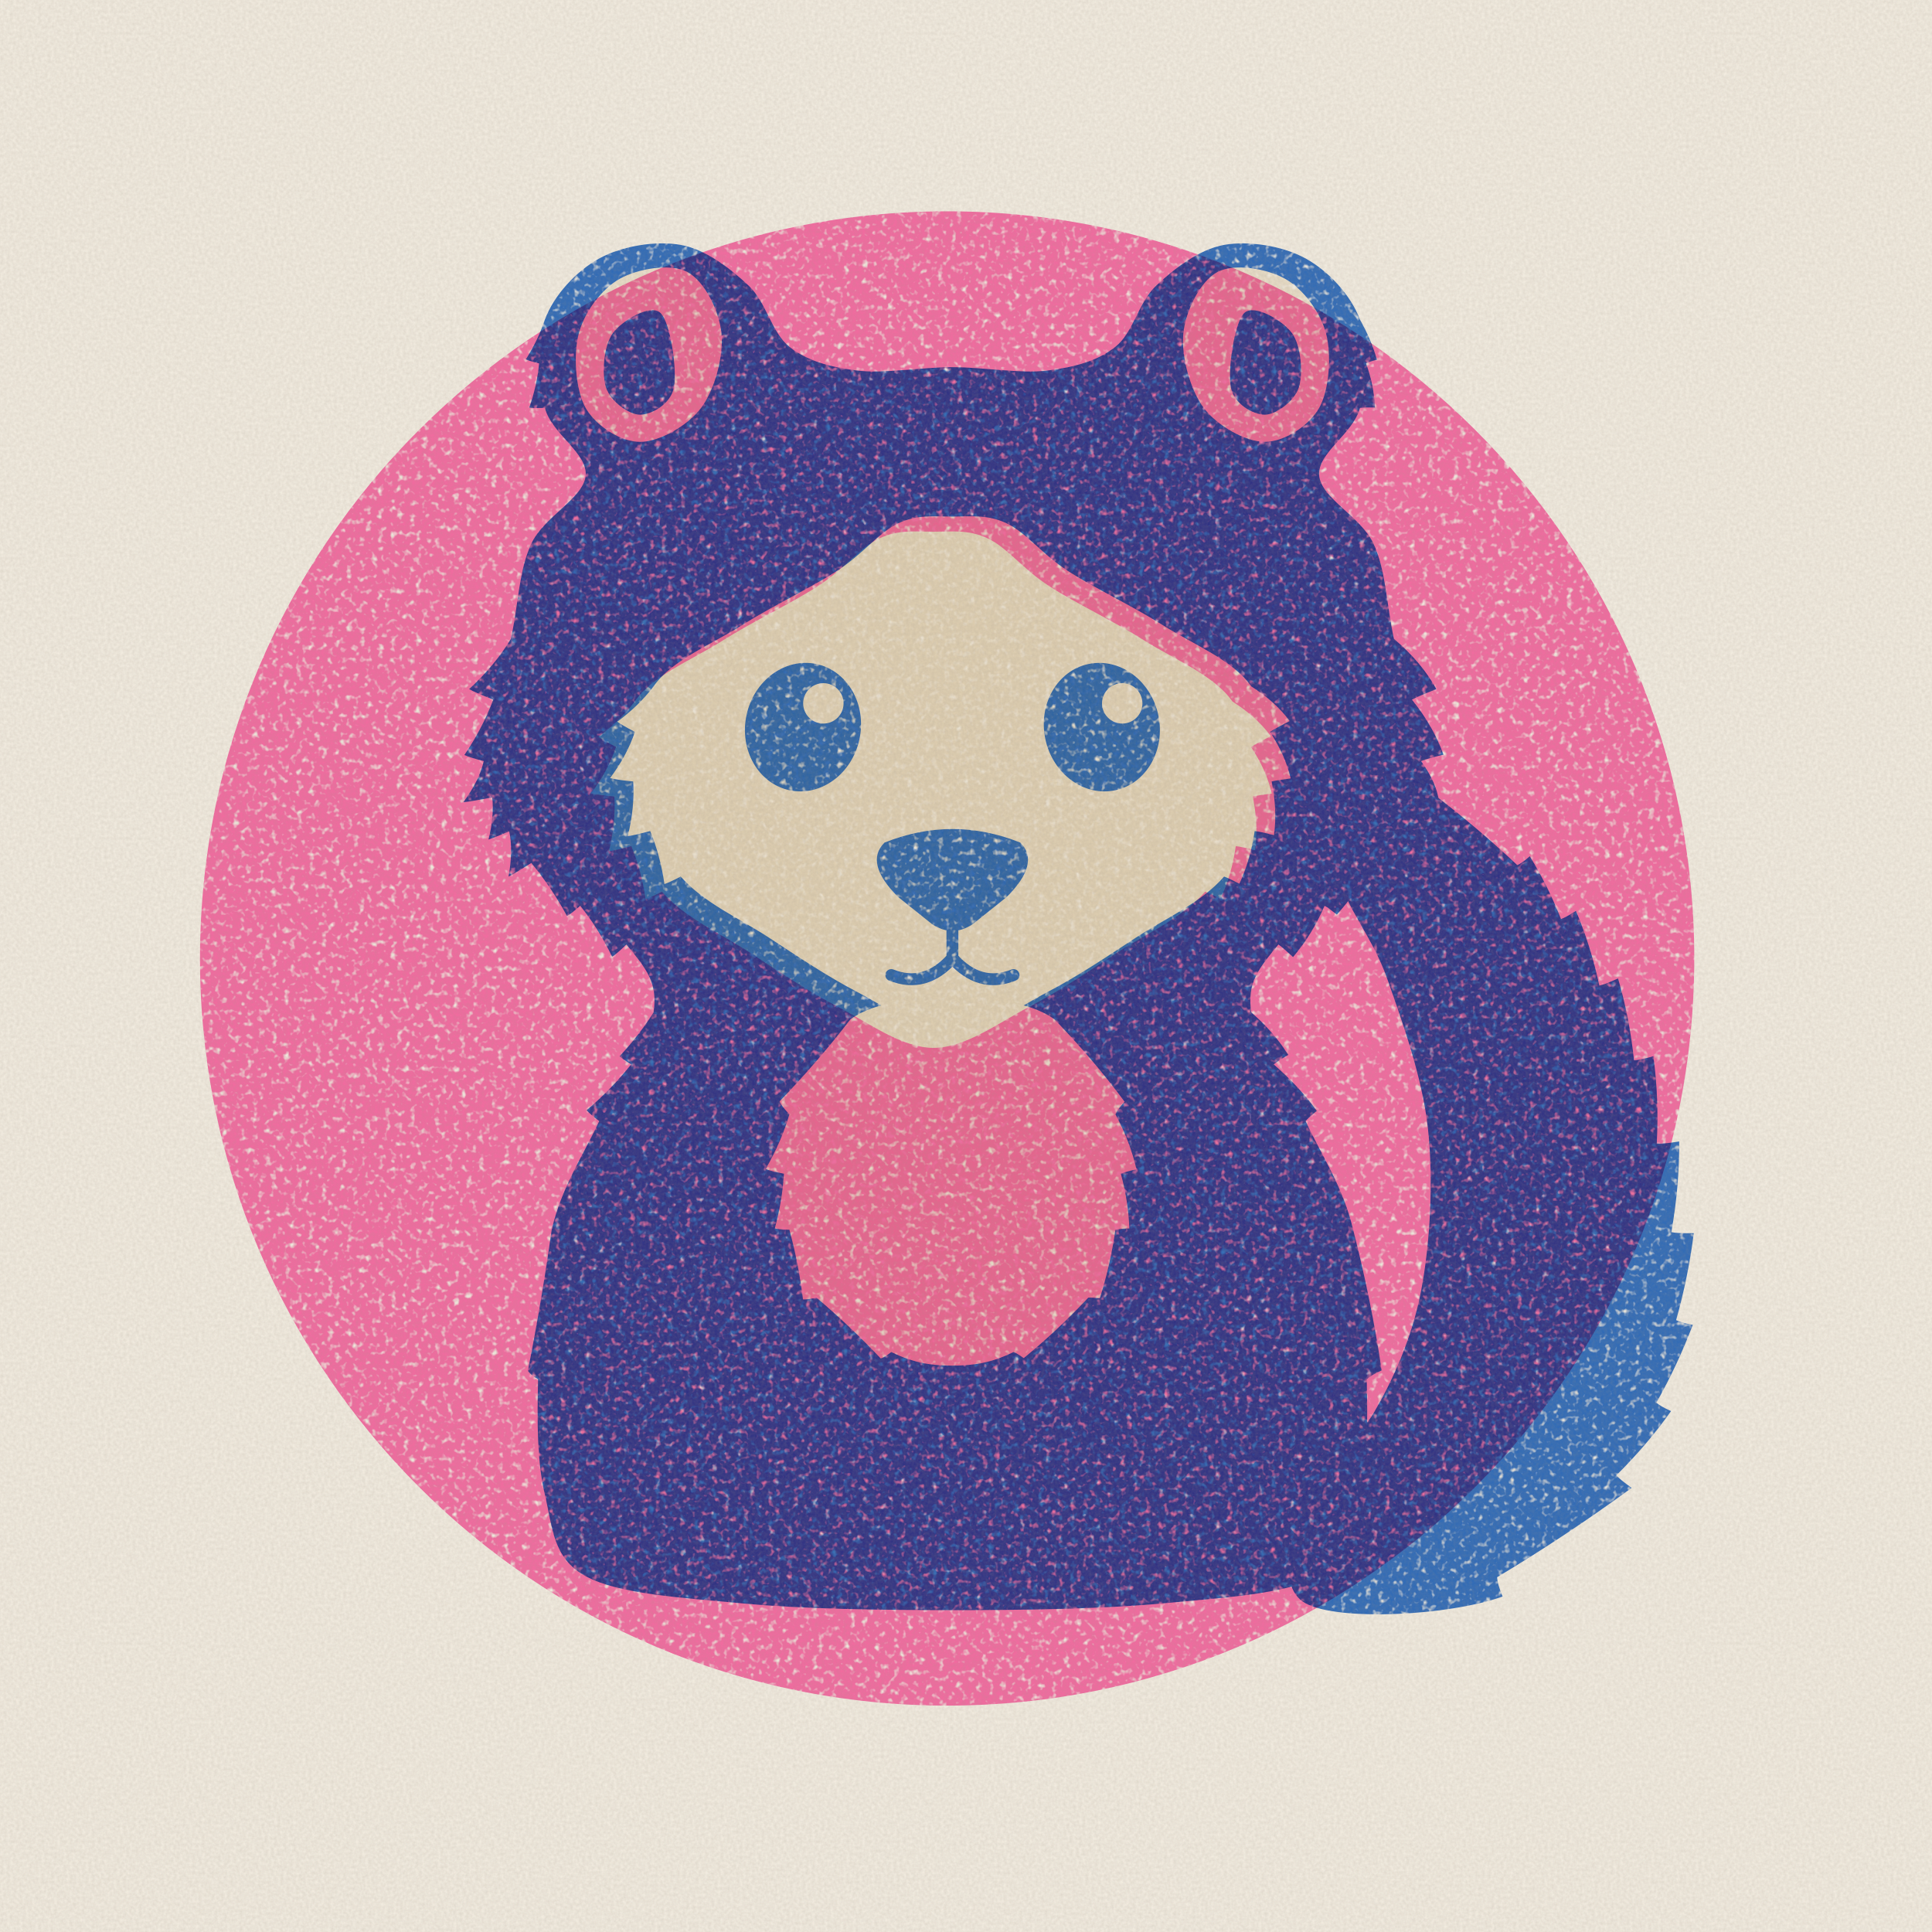
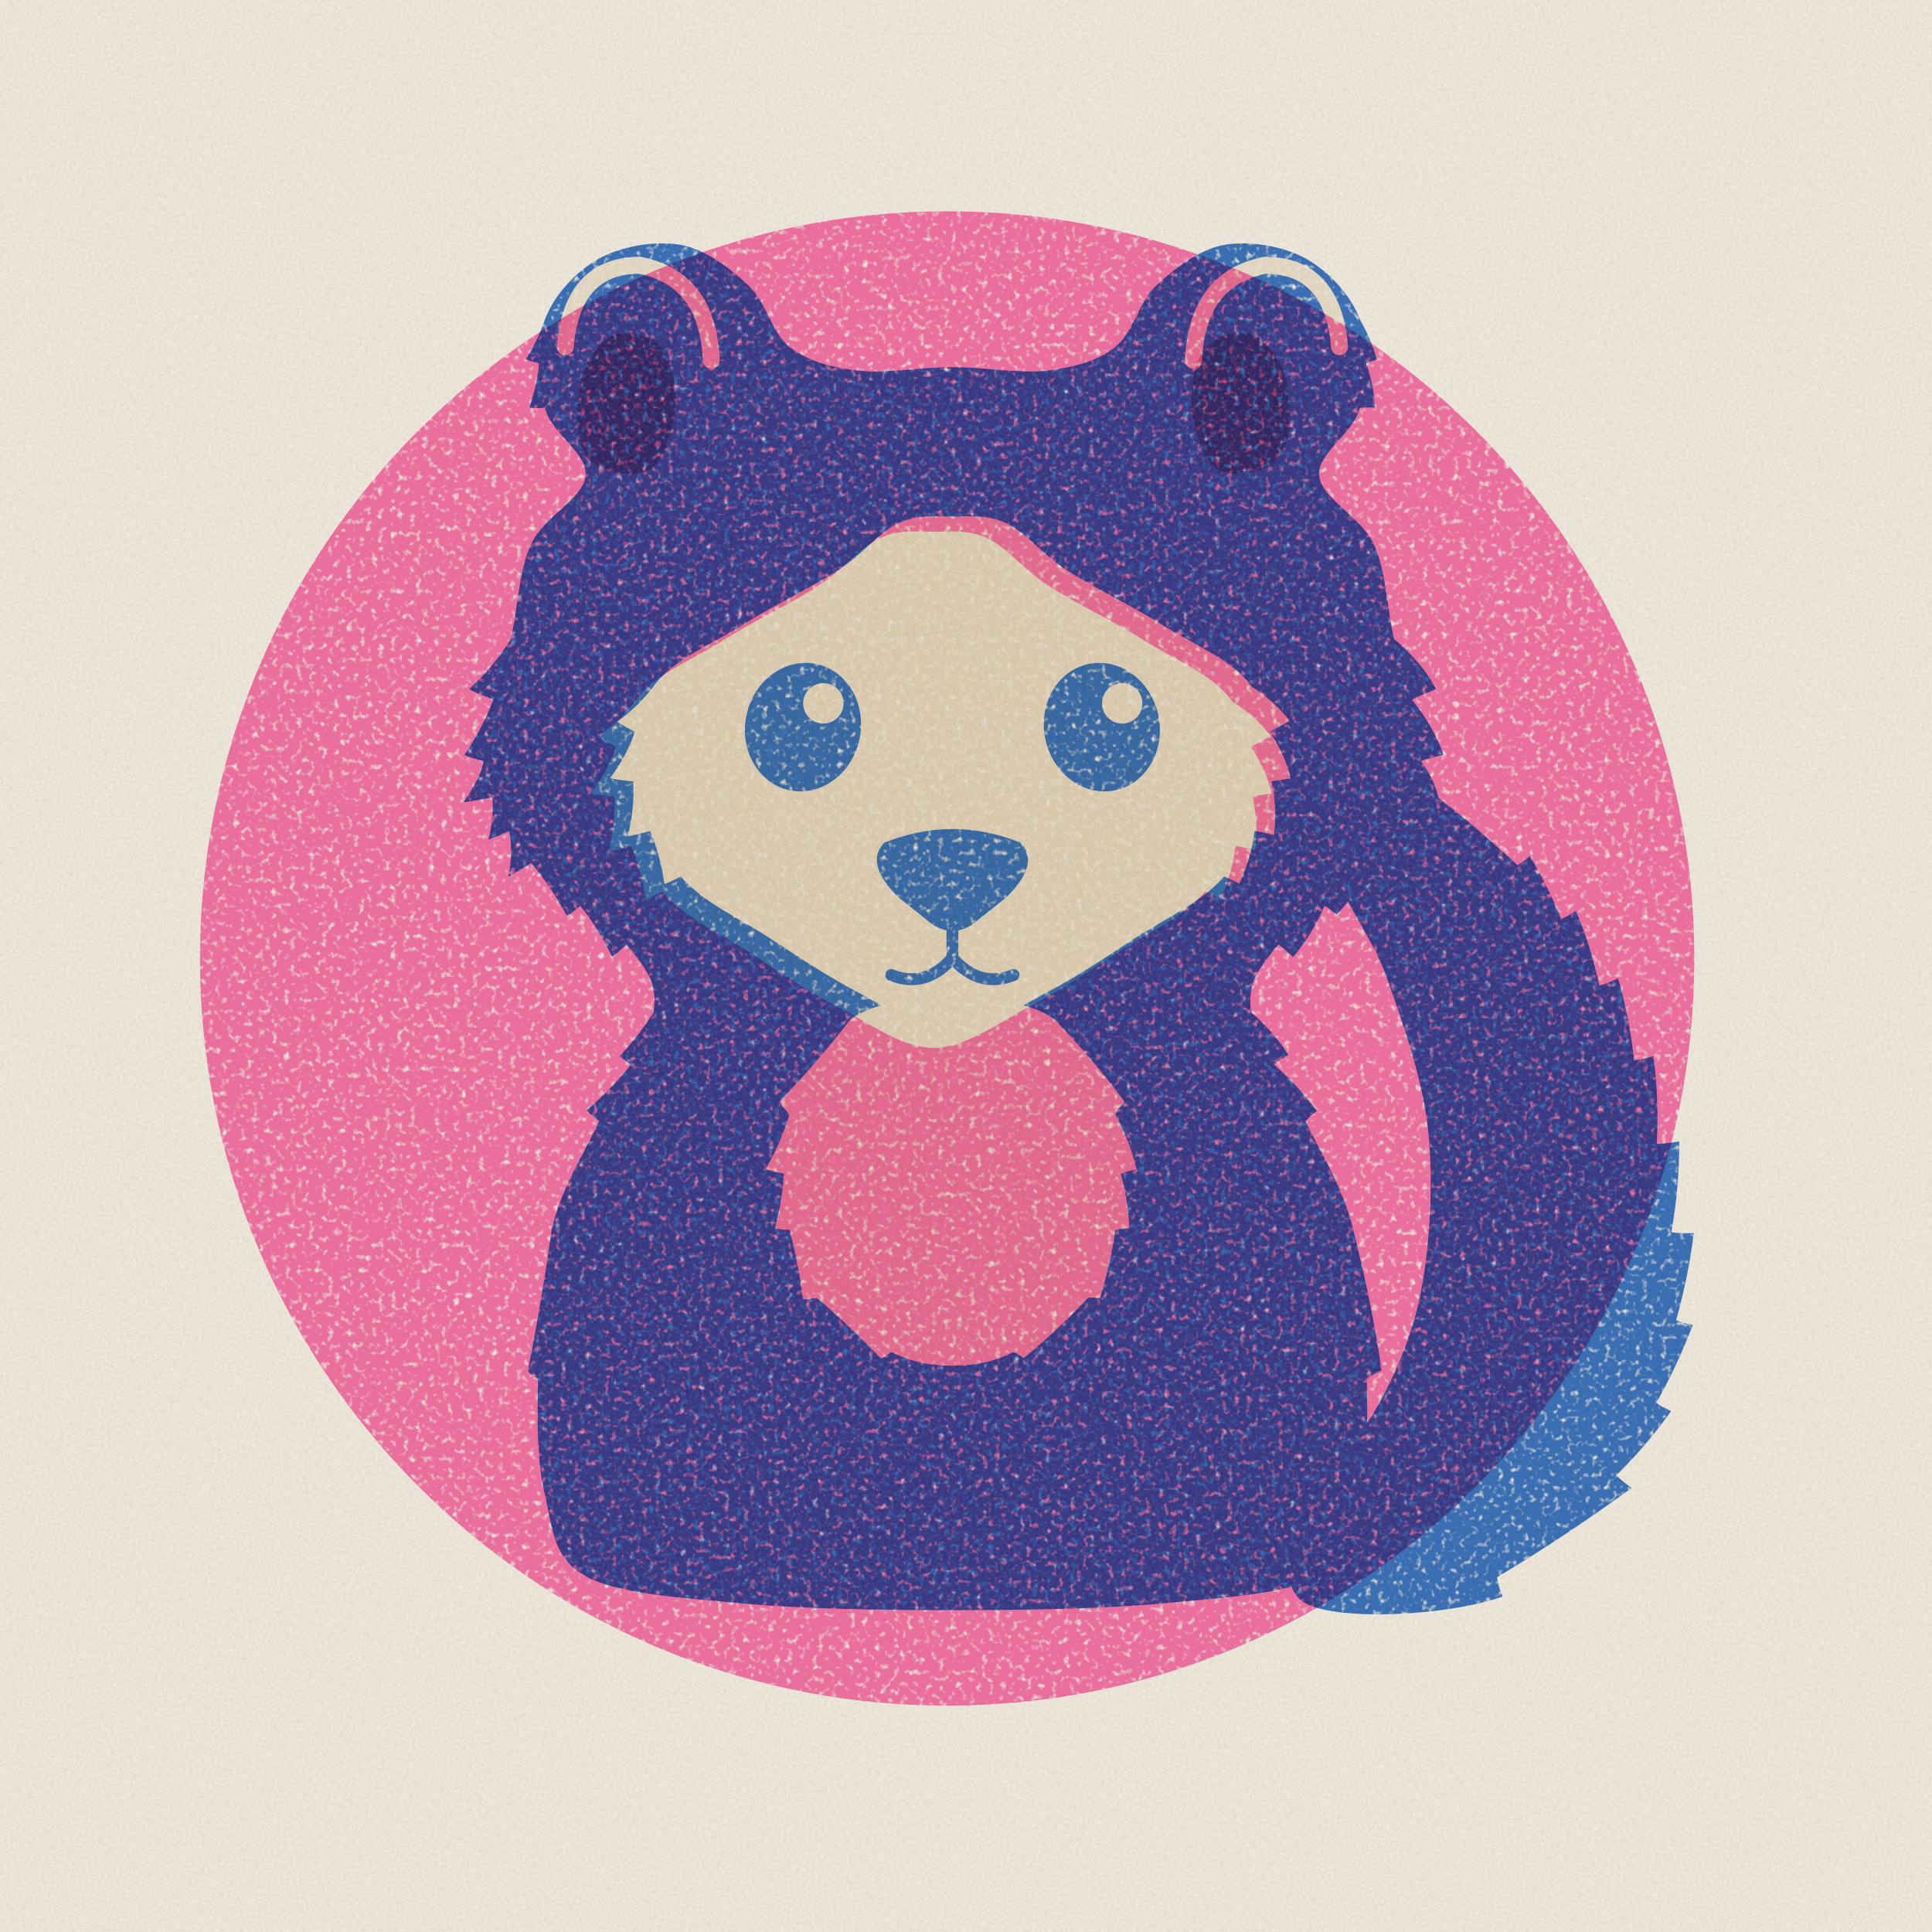
<svg xmlns="http://www.w3.org/2000/svg" viewBox="0 0 512 512">
  <defs>
    <filter id="g5" x="0" y="0" width="100%" height="100%">
      <feTurbulence type="fractalNoise" baseFrequency="0.6" numOctaves="2" seed="3" result="n" />
      <feColorMatrix in="n" type="matrix" values="0 0 0 0 0 0 0 0 0 0 0 0 0 0 0 0 0 0 -3.2 2.75" result="a" />
      <feComposite in="SourceGraphic" in2="a" operator="in" />
    </filter>
    <filter id="g5b" x="0" y="0" width="100%" height="100%">
      <feTurbulence type="fractalNoise" baseFrequency="0.6" numOctaves="2" seed="7" result="n" />
      <feColorMatrix in="n" type="matrix" values="0 0 0 0 0 0 0 0 0 0 0 0 0 0 0 0 0 0 -3.2 2.8" result="a" />
      <feComposite in="SourceGraphic" in2="a" operator="in" />
    </filter>
    <filter id="p5" x="0" y="0" width="100%" height="100%">
      <feTurbulence type="fractalNoise" baseFrequency="1.2" numOctaves="2" seed="9" />
      <feColorMatrix type="matrix" values="0 0 0 0 0.35 0 0 0 0 0.3 0 0 0 0 0.25 0 0 0 0.25 0" />
    </filter>
  </defs>
  <rect width="512" height="512" fill="#F4EEE2" />
  <g style="mix-blend-mode:multiply" filter="url(#g5)" transform="translate(-5 4)">
    <circle cx="256" cy="250" r="198" fill="#FF6FB5" />
    <g transform="translate(256 262) scale(.9) translate(-260 -289)">
      <path d="M256 150C261.3 150 266.3 149.3 272 152C277.7 154.7 282.3 161 290 166C297.7 171 309 176.3 318 182C327 187.7 338.7 192.3 344 200Q351.1 204.5 355.3 210.2Q351.2 212.3 349.5 213.4Q354 220.2 355.6 227.1Q351.7 227.6 350 228Q351.7 236.3 350.7 243.8Q346.8 242.8 345 242.6Q343.8 251 340.5 258.1Q337.4 256.5 336 256C329.3 263.7 318.7 268.3 310 274C301.3 279.7 293 285.3 284 290C275 294.7 265.3 302 256 302C246.7 302 237 294.7 228 290C219 285.3 210.7 279.7 202 274C193.3 268.3 182.7 263.7 176 256Q172.5 257.8 171.2 258.2Q170 249.8 167 242.6Q162.1 243.9 160.4 244.1Q162.5 235.6 162 228Q156.9 227.5 155.2 227Q160.2 220.3 162.5 213.4Q158.5 211.3 157.3 210.4Q163.7 205.7 168 200C173.3 192.3 185 187.7 194 182C203 176.3 214.3 171 222 166C229.7 161 234.3 154.7 240 152C245.7 149.3 250.7 150 256 150Z" fill="#F4EEE2" />
+       <path d="M336 96C339 92.3 346 90.3 350 92C354 93.7 358.7 100 360 106C361.3 112 361.3 123.7 358 128C354.7 132.3 344.3 134.3 340 132C335.7 129.7 332.7 120 332 114C331.3 108 333 99.7 336 96Z" fill="#C2185B" opacity=".55" />
+       <path d="M180 114C179.3 120 176.3 129.7 172 132C167.7 134.3 157.3 132.3 154 128C150.7 123.7 150.7 112 152 106C153.3 100 158 93.7 162 92C166 90.3 173 92.3 176 96C179 99.7 180.7 108 180 114Z" fill="#C2185B" opacity=".55" />
    </g>
  </g>
  <g style="mix-blend-mode:multiply" filter="url(#g5b)">
    <g transform="translate(256 262) scale(.9) translate(-260 -289)">
      <path d="M360 470C369.7 475.3 402 473.7 418 468Q416.4 464.1 416.4 462.3Q436.9 450 456 436Q452.5 433.5 451.5 432.3Q460.6 423.3 467.6 413.4Q464.3 411.9 463.3 410.9Q469.6 399.7 474 388Q470.3 387.3 469.1 386.6Q472.7 373.8 474.3 361Q469.4 361.1 467.7 360.7Q470.1 347.1 470 334Q465.1 334.8 463.4 334.6Q464.1 321.4 462.4 308.9Q458.2 310.1 456.7 310.1Q455.4 297.6 452 286Q448 287.8 446.5 288.1Q444 276.5 439.6 266.1Q436.5 268.1 435.2 268.5Q431.3 258.6 426 250Q423.6 252.2 422.3 252.6Q410.6 241.6 398 232C389.7 229.7 380.7 232 376 236C371.3 240 368.7 247.7 370 256C371.3 264.3 379.7 273.7 384 286C388.3 298.3 394.3 314.7 396 330C397.7 345.3 396.7 364 394 378C391.3 392 385.7 404.3 380 414C374.3 423.7 363.3 426.7 360 436C356.7 445.3 350.3 464.7 360 470Z" fill="#2F6FD0" />
      <path d="M256 106C265.3 106 276 108 284 107C292 106 298.7 104.2 304 100C309.3 95.8 310.7 87 316 82C321.3 77 328.7 71.3 336 70C343.3 68.7 353.3 70.3 360 74C366.7 77.7 373.3 84.7 376 92Q379.3 97.8 381 103.8Q378.7 104.4 377.8 104.9Q380.2 111.5 380.4 117.9Q377.3 117.8 376 118C374 125.7 363.3 131.3 364 138C364.7 144.7 376.3 150 380 158C383.7 166 383.7 175.3 386 186Q394.1 192.8 398.5 200.8Q393.4 202.8 391.3 203.9Q397.6 211.7 400.6 220.1Q396 221.2 394 222Q398.6 228.4 399.3 234Q393.9 232.9 391.5 232.7Q393.7 239.7 392.9 245.2Q388.5 243.3 386.5 242.7Q388.9 250.9 387.6 256.6Q382.3 253.3 380 252Q375.3 260.4 369.2 267.2Q366.8 265.3 365.6 264.6Q361.8 273.3 356.3 279.7Q353.4 277 352 276C346 283.3 342.7 287.3 344 296Q350.6 301.7 354.9 308.5Q351.8 310.3 350.6 311.3Q357.9 317.6 363.3 325Q360.9 326.9 360 328C365 338.7 371 347.3 374 360Q379.3 380.6 382.4 401.4Q379.3 402.8 378 404C378.3 417 378.3 428.3 376 438C373.7 447.7 373.7 456.7 364 462C354.3 467.3 336 468.3 318 470C300 471.7 276.7 472 256 472C235.3 472 212 471.7 194 470C176 468.3 157.7 467.3 148 462C138.3 456.7 138.3 447.7 136 438C133.7 428.3 133.7 417 134 404Q131.7 402.7 131 401.5Q135.1 380.8 138 360C141 347.3 147 338.7 152 328Q149.1 325.8 148.3 324.8Q155.7 318.5 161.4 311.3Q158.8 309.7 158 308.9Q163.7 302.8 168 296C169.3 287.3 166 283.3 160 276Q157 278.9 155.8 279.6Q151.8 271.3 146.4 264.6Q143.7 267 142.5 267.6Q137.9 259.1 132 252Q127.1 255.1 125.3 256Q126.7 248.4 125.5 242.7Q120.9 244.6 119.4 245.1Q121.1 238.3 120.5 232.7Q114.2 233.9 112 234.1Q116.7 227.7 118 222Q113.7 220.9 112.3 220.2Q117.7 212.2 120.8 203.9Q115.4 201.8 113.7 200.8Q121.3 193.8 126 186C128.3 175.3 128.3 166 132 158C135.7 150 147.3 144.7 148 138C148.7 131.3 138 125.7 136 118Q132.6 118.1 131.4 117.9Q133.7 111.3 134.3 104.9Q131.4 104.2 130.4 103.7Q134 98 136 92C138.7 84.7 145.3 77.7 152 74C158.7 70.3 168.7 68.7 176 70C183.3 71.3 190.7 77 196 82C201.3 87 202.7 95.8 208 100C213.3 104.2 220 106 228 107C236 108 246.7 106 256 106Z" fill="#2F6FD0" />
      <path d="M256 150C261.3 150 266.3 149.3 272 152C277.7 154.7 282.3 161 290 166C297.7 171 309 176.3 318 182C327 187.7 338.7 192.3 344 200Q351.1 204.5 355.3 210.2Q351.2 212.3 349.5 213.4Q354 220.2 355.6 227.1Q351.7 227.6 350 228Q351.7 236.3 350.7 243.8Q346.8 242.8 345 242.6Q343.8 251 340.5 258.1Q337.4 256.5 336 256C329.3 263.7 318.7 268.3 310 274C301.3 279.7 293 285.3 284 290C275 294.7 265.3 302 256 302C246.7 302 237 294.7 228 290C219 285.3 210.7 279.7 202 274C193.3 268.3 182.7 263.7 176 256Q172.5 257.8 171.2 258.2Q170 249.8 167 242.6Q162.1 243.9 160.4 244.1Q162.5 235.6 162 228Q156.9 227.5 155.2 227Q160.2 220.3 162.5 213.4Q158.5 211.3 157.3 210.4Q163.7 205.7 168 200C173.3 192.3 185 187.7 194 182C203 176.3 214.3 171 222 166C229.7 161 234.3 154.7 240 152C245.7 149.3 250.7 150 256 150Z" fill="#F4EEE2" />
      <path d="M256 292C266 292 278 292.3 286 298Q297.3 309.6 306.7 322.3Q304.6 324.6 304 326Q308.3 334 310.2 342.2Q307 342.9 305.6 343.5Q307.8 351.6 308.1 359.6Q305.2 359.7 304 360Q302.5 370.4 299.4 380.2Q297.1 379.9 296 380Q287 389.6 277 397.8Q275.1 396.4 274 396C267.3 399.3 262 400 256 400C250 400 244.7 399.3 238 396Q236 397.6 234.9 397.9Q225.9 388.4 216 380Q213.1 380.6 212 380.5Q210.7 369.9 208 360Q204.8 359.9 203.7 359.6Q205.9 351.5 206.4 343.5Q202.3 342.7 201 342.1Q205.6 334.2 208 326Q205.6 323.5 205.1 322.2Q216.3 310.6 226 298C234 292.3 246 292 256 292Z" fill="#F4EEE2" />
-       <path d="M334 78C339 75.3 348.7 77 354 80C359.3 83 364.3 89.7 366 96C367.7 102.3 367 112.7 364 118C361 123.3 353.7 128 348 128C342.3 128 334 123.3 330 118C326 112.7 323.3 102.7 324 96C324.7 89.3 329 80.7 334 78Z" fill="#F4EEE2" />
-       <path d="M188 96C188.7 102.7 186 112.7 182 118C178 123.3 169.7 128 164 128C158.3 128 151 123.3 148 118C145 112.7 144.3 102.3 146 96C147.7 89.7 152.7 83 158 80C163.3 77 173 75.3 178 78C183 80.7 187.3 89.3 188 96Z" fill="#F4EEE2" />
-       <path d="M342 90C345 87.3 353.3 92.3 356 96C358.7 99.7 359.3 108 358 112C356.7 116 351.3 120 348 120C344.7 120 339 117 338 112C337 107 339 92.7 342 90Z" fill="#2F6FD0" />
-       <path d="M174 112C173 117 167.3 120 164 120C160.7 120 155.3 116 154 112C152.7 108 153.3 99.7 156 96C158.7 92.3 167 87.3 170 90C173 92.7 175 107 174 112Z" fill="#2F6FD0" />
+       <path d="M327 104Q328 80 348 76Q368 76 370 100" fill="none" stroke="#F4EEE2" stroke-width="5" stroke-linecap="round" />
+       <path d="M185 104Q184 80 164 76Q144 76 142 100" fill="none" stroke="#F4EEE2" stroke-width="5" stroke-linecap="round" />
      <ellipse cx="212" cy="212" rx="17" ry="19" transform="rotate(12 212 212)" fill="#2F6FD0" />
      <circle cx="218" cy="205" r="5.95" fill="#F4EEE2" />
      <ellipse cx="300" cy="212" rx="17" ry="19" transform="rotate(-12 300 212)" fill="#2F6FD0" />
      <circle cx="306" cy="205" r="5.95" fill="#F4EEE2" />
      <path d="M236 246Q256 238 276 246Q282 252 272 262L262 270Q256 274 250 270L240 262Q230 252 236 246Z" fill="#2F6FD0" />
      <path d="M256 272V280M256 280Q248 289 238 285M256 280Q264 289 274 285" fill="none" stroke="#2F6FD0" stroke-width="3.5" stroke-linecap="round" />
    </g>
  </g>
  <rect width="512" height="512" filter="url(#p5)" />
</svg>
